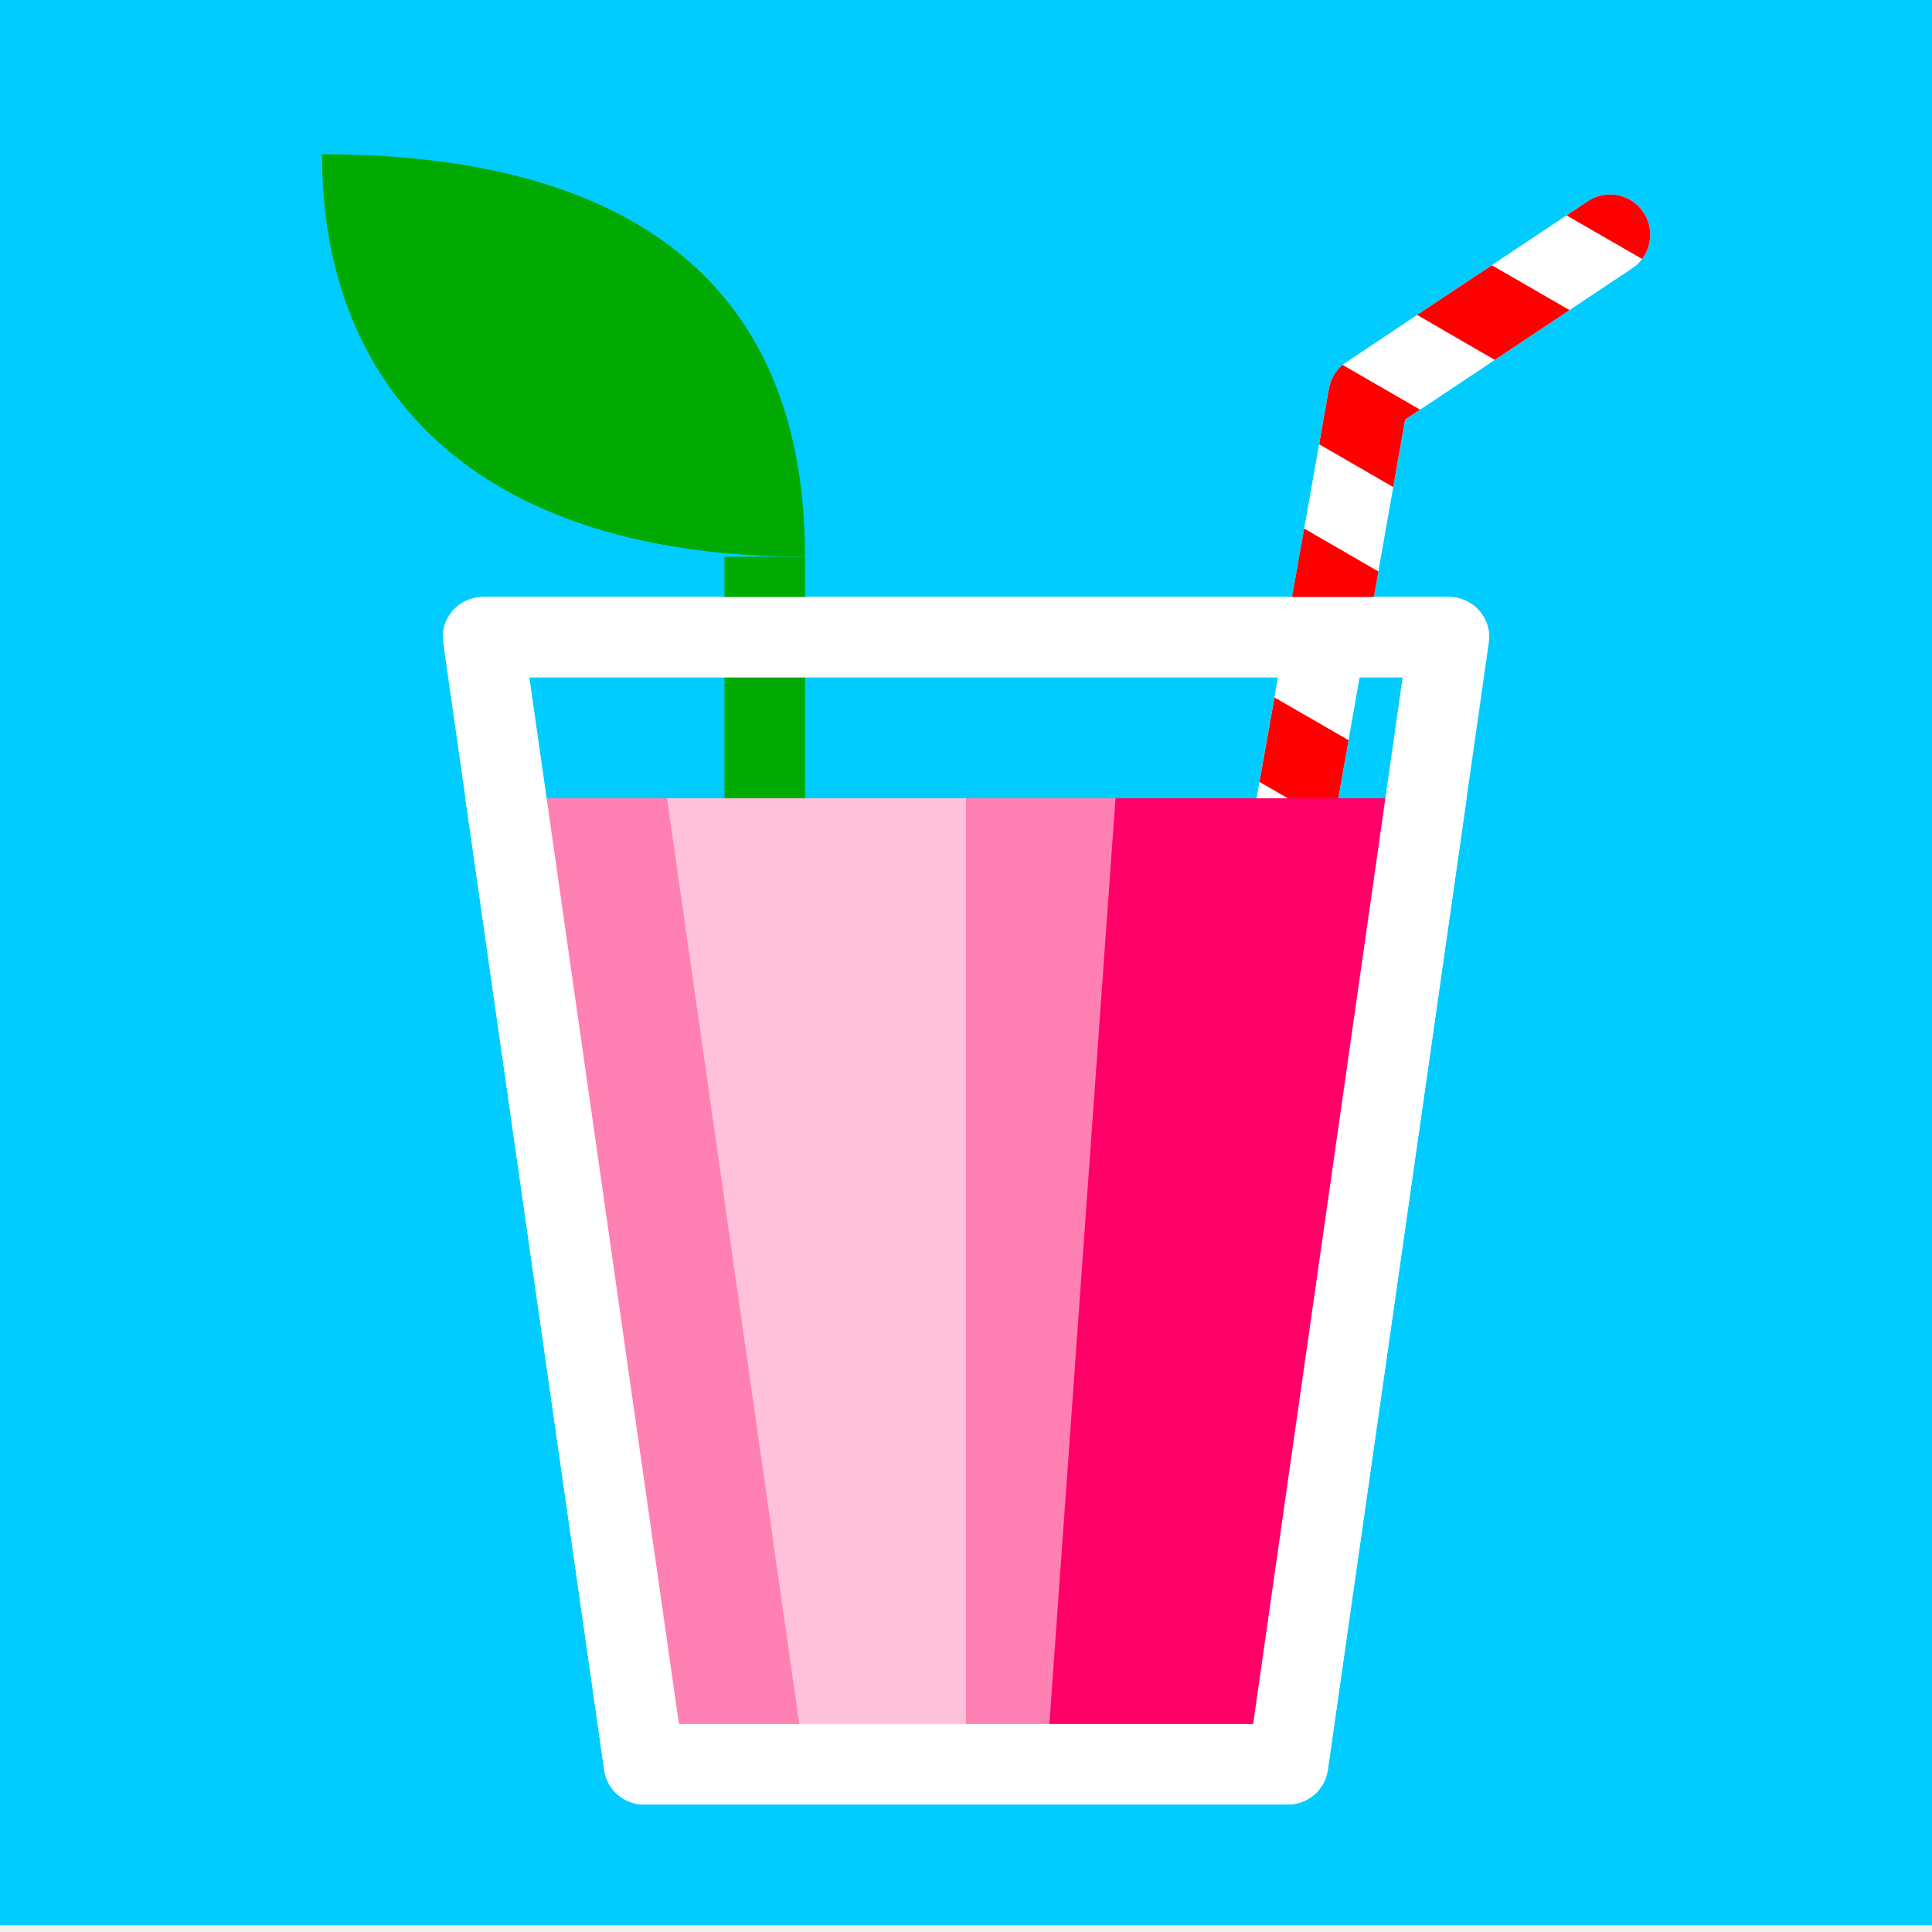
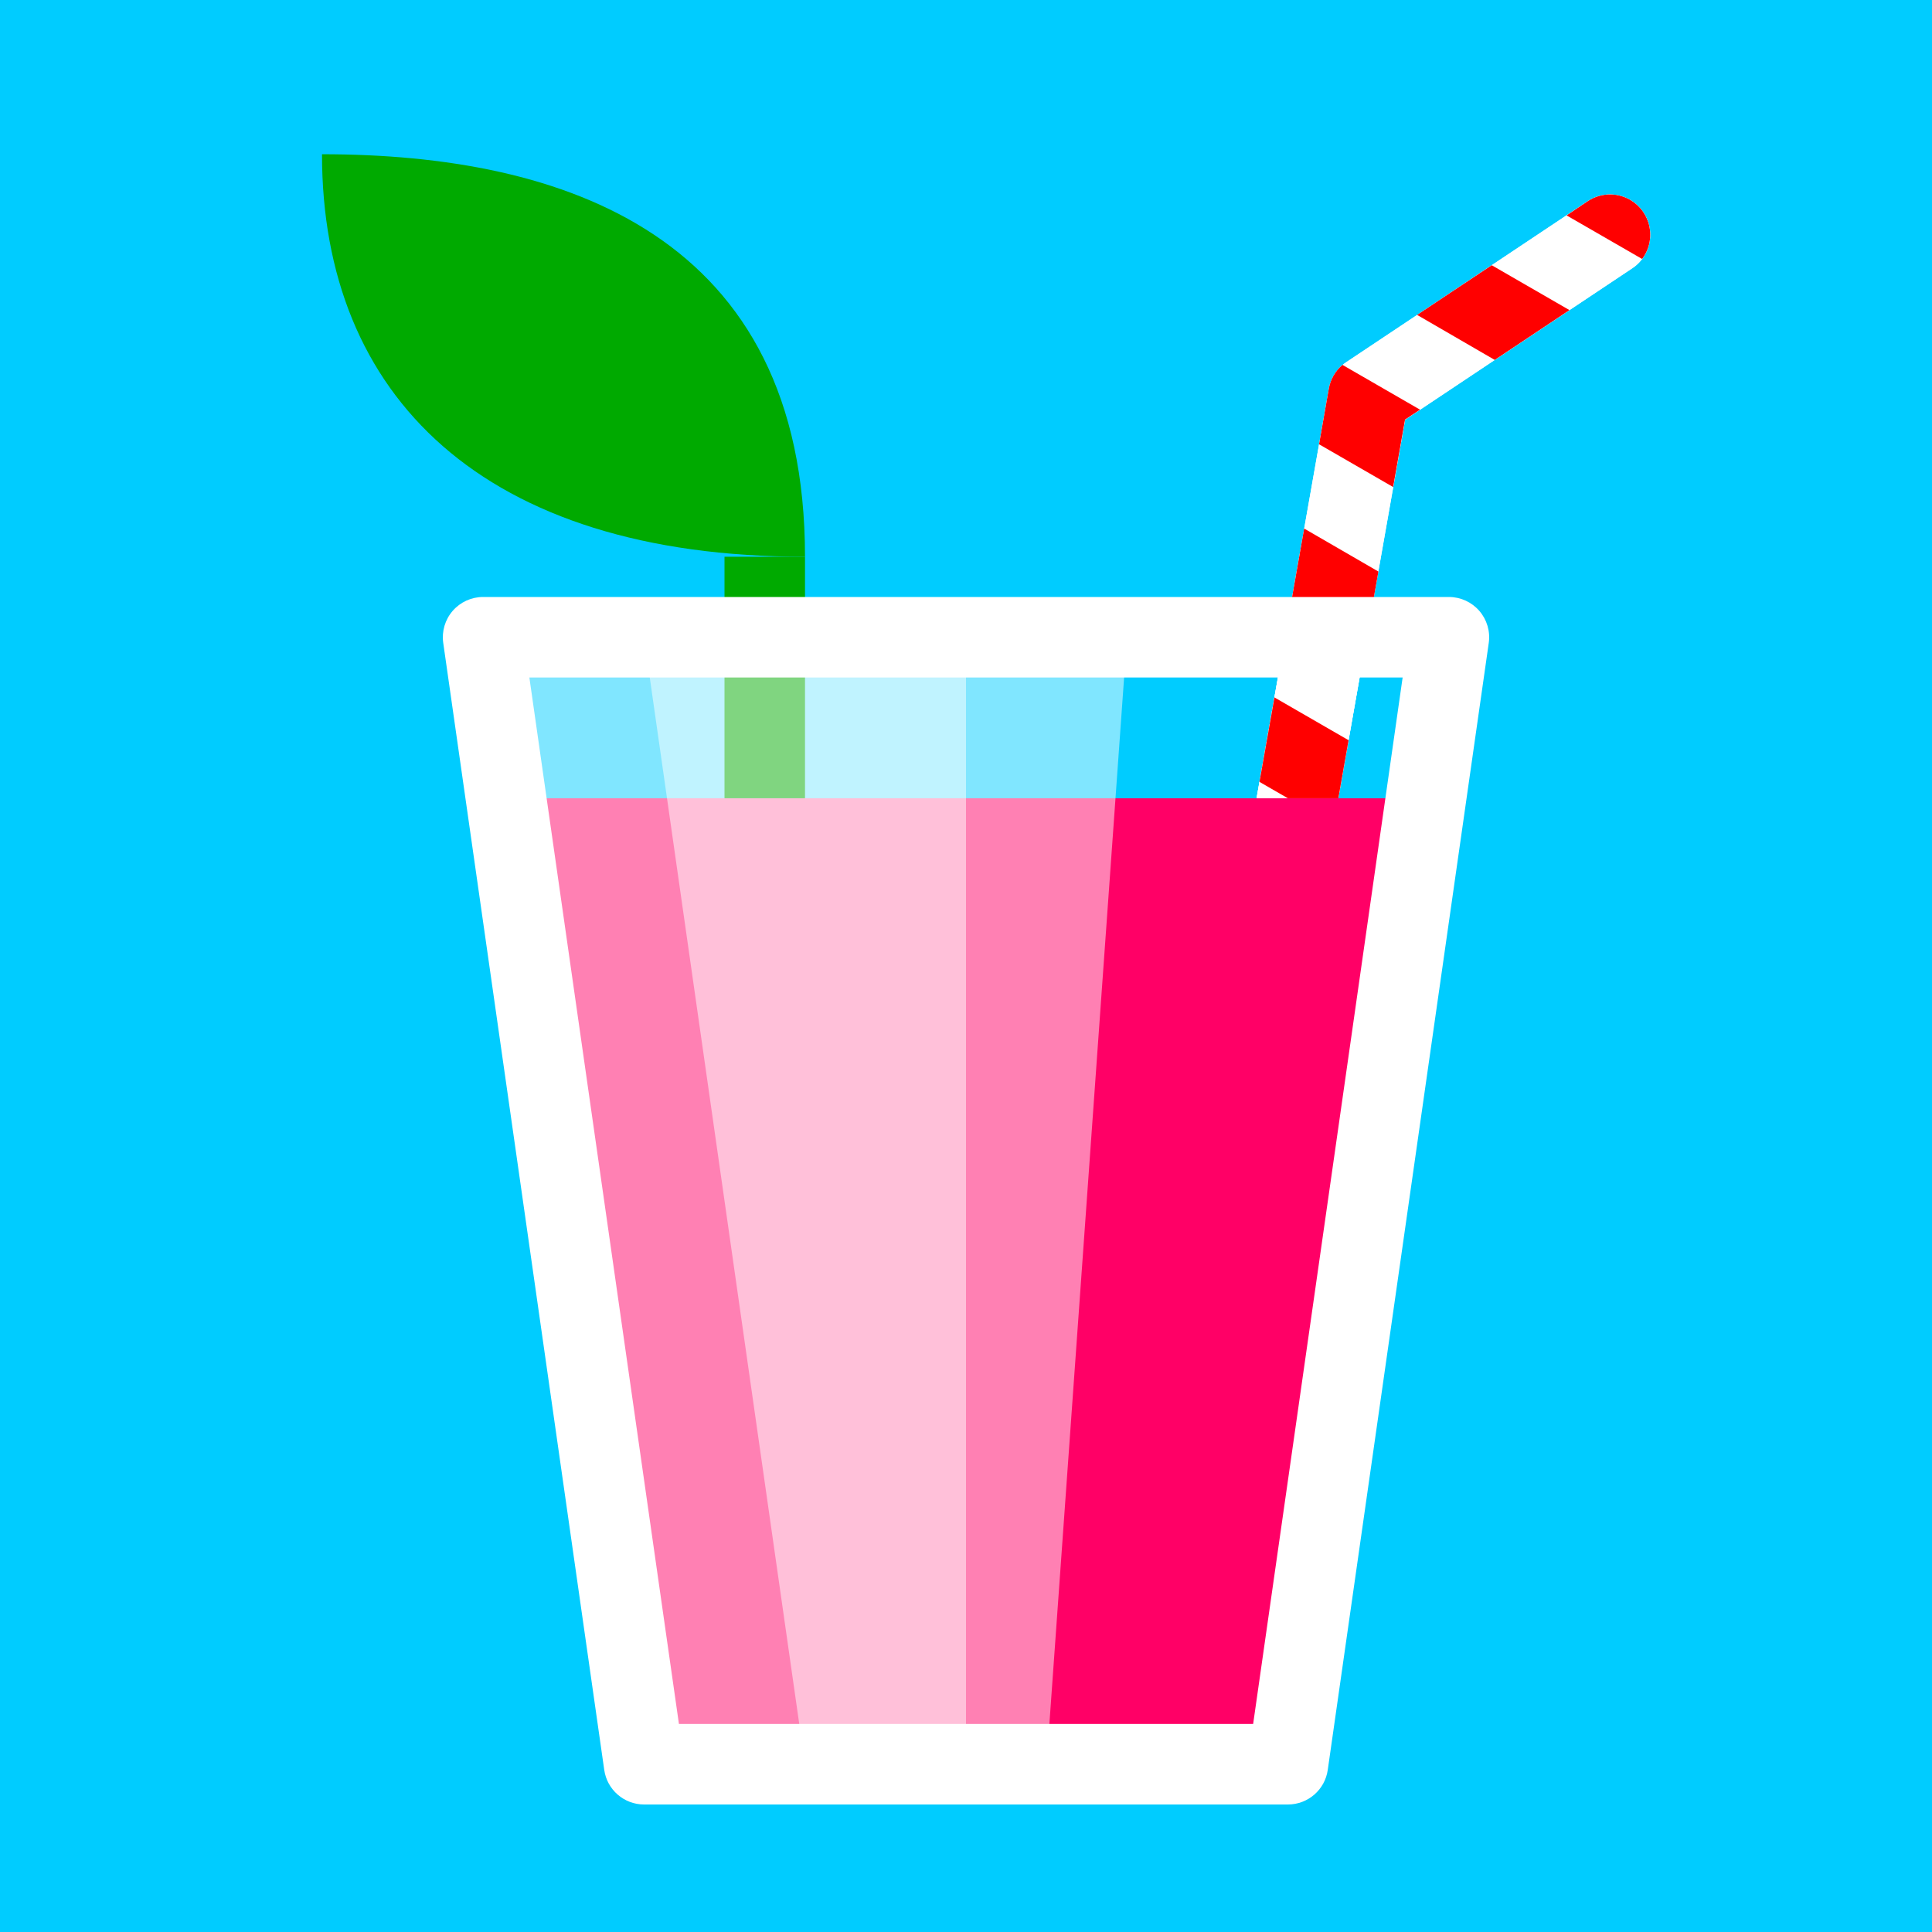
<svg xmlns="http://www.w3.org/2000/svg" width="24" height="24" viewBox="0 0 24 24" version="1.1" id="svg6">
  <defs id="defs10" />
-   <g id="g2586" transform="translate(0,-28.08398)">
-     <path style="fill:none;stroke:#ffffff;stroke-width:1px;stroke-linecap:round;stroke-linejoin:round;stroke-opacity:1" d="m 14,50 3,-17 3,-2" id="path2524" />
-     <rect style="fill:#00ccff" id="rect2431" width="24" height="24" x="0" y="28" ry="0" />
-     <path style="fill:#00ccff;stroke:none;stroke-width:1px;stroke-linecap:butt;stroke-linejoin:miter;stroke-opacity:1" d="M 9,50 7,36 h 10 l -2,14 z" id="path2433" />
-     <path style="fill:#ff0000;stroke:#ffffff;stroke-width:1px;stroke-linecap:round;stroke-linejoin:round;stroke-opacity:1" d="M 8,50 6,36 h 12 l -2,14 z" id="path2437" />
-     <path style="fill:none;stroke:#ffffff;stroke-width:1px;stroke-linecap:round;stroke-linejoin:round;stroke-opacity:1" d="m 14,50 3,-17 3,-2" id="path2461" />
-     <path id="rect2481" style="fill:#ff0000;fill-opacity:1;stroke:none;stroke-width:3.78;stroke-linecap:round;stroke-linejoin:round;stroke-opacity:1" d="m 20.016,30.5 a 0.5,0.5 0 0 0 -0.293,0.084 l -0.262,0.176 0.938,0.541 A 0.5,0.5 0 0 0 20.416,30.723 0.5,0.5 0 0 0 20.016,30.5 Z m -1.484,0.879 -0.928,0.617 0.965,0.559 0.928,-0.619 z m -1.854,1.238 a 0.5,0.5 0 0 0 -0.17,0.297 l -0.121,0.689 0.92,0.531 0.148,-0.838 0.186,-0.123 z m -0.477,2.033 -0.186,1.049 0.922,0.533 0.186,-1.049 z m -0.369,2.098 -0.186,1.049 0.92,0.531 0.186,-1.049 z m -0.371,2.096 -0.184,1.047 0.92,0.531 0.186,-1.047 z m -0.369,2.096 -0.186,1.047 0.922,0.533 0.184,-1.049 z m -0.371,2.096 -0.184,1.049 0.92,0.531 0.186,-1.047 z" />
-     <path style="color:#000000;font-style:normal;font-variant:normal;font-weight:normal;font-stretch:normal;font-size:medium;line-height:normal;font-family:sans-serif;font-variant-ligatures:normal;font-variant-position:normal;font-variant-caps:normal;font-variant-numeric:normal;font-variant-alternates:normal;font-variant-east-asian:normal;font-feature-settings:normal;font-variation-settings:normal;text-indent:0;text-align:start;text-decoration:none;text-decoration-line:none;text-decoration-style:solid;text-decoration-color:#000000;letter-spacing:normal;word-spacing:normal;text-transform:none;writing-mode:lr-tb;direction:ltr;text-orientation:mixed;dominant-baseline:auto;baseline-shift:baseline;text-anchor:start;white-space:normal;shape-padding:0;shape-margin:0;inline-size:0;clip-rule:nonzero;display:inline;overflow:visible;visibility:visible;isolation:auto;mix-blend-mode:normal;color-interpolation:sRGB;color-interpolation-filters:linearRGB;solid-color:#000000;solid-opacity:1;vector-effect:none;fill:#ff0066;fill-opacity:1;fill-rule:nonzero;stroke:none;stroke-width:1px;stroke-linecap:round;stroke-linejoin:round;stroke-miterlimit:4;stroke-dasharray:none;stroke-dashoffset:0;stroke-opacity:1;color-rendering:auto;image-rendering:auto;shape-rendering:auto;text-rendering:auto;enable-background:accumulate;stop-color:#000000" d="M 8,50 6,36 h 12 l -2,14 z" id="path2449" />
-     <path style="fill:#ffffff;fill-opacity:0.5;stroke:none;stroke-width:1px;stroke-linecap:butt;stroke-linejoin:miter;stroke-opacity:1" d="m 8,36 2,14 h 1 1 V 36 Z" id="path2441" />
-     <path style="fill:#ffffff;fill-opacity:0.5;stroke:none;stroke-width:1px;stroke-linecap:butt;stroke-linejoin:miter;stroke-opacity:1" d="M 14,36 13,50 H 8 L 6,36 Z" id="path2443" />
-     <rect style="fill:#00ccff;stroke-width:0.276" id="rect2455" width="22" height="2" x="0" y="36" ry="0" />
-     <path id="path2540" style="color:#000000;font-style:normal;font-variant:normal;font-weight:normal;font-stretch:normal;font-size:medium;line-height:normal;font-family:sans-serif;font-variant-ligatures:normal;font-variant-position:normal;font-variant-caps:normal;font-variant-numeric:normal;font-variant-alternates:normal;font-variant-east-asian:normal;font-feature-settings:normal;font-variation-settings:normal;text-indent:0;text-align:start;text-decoration:none;text-decoration-line:none;text-decoration-style:solid;text-decoration-color:#000000;letter-spacing:normal;word-spacing:normal;text-transform:none;writing-mode:lr-tb;direction:ltr;text-orientation:mixed;dominant-baseline:auto;baseline-shift:baseline;text-anchor:start;white-space:normal;shape-padding:0;shape-margin:0;inline-size:0;clip-rule:nonzero;display:inline;overflow:visible;visibility:visible;opacity:1;isolation:auto;mix-blend-mode:normal;color-interpolation:sRGB;color-interpolation-filters:linearRGB;solid-color:#000000;solid-opacity:1;vector-effect:none;fill:#ffffff;fill-opacity:1;fill-rule:nonzero;stroke:none;stroke-linecap:round;stroke-linejoin:round;stroke-miterlimit:4;stroke-dasharray:none;stroke-dashoffset:0;stroke-opacity:1;color-rendering:auto;image-rendering:auto;shape-rendering:auto;text-rendering:auto;enable-background:accumulate;stop-color:#000000;stop-opacity:1" d="M 16.018,35.693 15.609,38 H 16.625 l 0.406,-2.307 z" />
-     <g id="g2459">
-       <rect style="fill:#00aa00;stroke-width:1.118" id="rect2435" width="1" height="3" x="9" y="35" />
-       <path style="fill:#00aa00;stroke:none;stroke-width:1px;stroke-linecap:butt;stroke-linejoin:miter;stroke-opacity:1" d="m 4,30 c 3,0 6,1 6,5 -4,0 -6,-2 -6,-5 z" id="path2439" />
-     </g>
-     <path style="color:#000000;font-style:normal;font-variant:normal;font-weight:normal;font-stretch:normal;font-size:medium;line-height:normal;font-family:sans-serif;font-variant-ligatures:normal;font-variant-position:normal;font-variant-caps:normal;font-variant-numeric:normal;font-variant-alternates:normal;font-variant-east-asian:normal;font-feature-settings:normal;font-variation-settings:normal;text-indent:0;text-align:start;text-decoration:none;text-decoration-line:none;text-decoration-style:solid;text-decoration-color:#000000;letter-spacing:normal;word-spacing:normal;text-transform:none;writing-mode:lr-tb;direction:ltr;text-orientation:mixed;dominant-baseline:auto;baseline-shift:baseline;text-anchor:start;white-space:normal;shape-padding:0;shape-margin:0;inline-size:0;clip-rule:nonzero;display:inline;overflow:visible;visibility:visible;isolation:auto;mix-blend-mode:normal;color-interpolation:sRGB;color-interpolation-filters:linearRGB;solid-color:#000000;solid-opacity:1;vector-effect:none;fill:#ffffff;fill-opacity:1;fill-rule:nonzero;stroke:none;stroke-linecap:round;stroke-linejoin:round;stroke-miterlimit:4;stroke-dasharray:none;stroke-dashoffset:0;stroke-opacity:1;color-rendering:auto;image-rendering:auto;shape-rendering:auto;text-rendering:auto;enable-background:accumulate;stop-color:#000000" d="m 6,35.5 a 0.5,0.5 0 0 0 -0.494,0.57 l 2,14 A 0.5,0.5 0 0 0 8,50.5 h 8 a 0.5,0.5 0 0 0 0.494,-0.43 l 2,-14 A 0.5,0.5 0 0 0 18,35.5 Z m 0.576,1 H 17.424 l -1.857,13 H 8.434 Z" id="path2451" />
-     <path id="path2532" style="fill:#ff0000;fill-opacity:1;stroke:none;stroke-width:3.78;stroke-linecap:round;stroke-linejoin:round;stroke-opacity:1" d="M 15.832,36.748 15.646,37.797 15.998,38 H 16.625 l 0.127,-0.721 z" />
+   <rect style="fill:#00ccff;fill-opacity:1;stroke:none;stroke-width:3.78;stroke-linecap:round;stroke-linejoin:round;stroke-opacity:0.386" id="rect2788" width="24" height="24" x="0" y="0" />
+   <path style="fill:none;stroke:#ffffff;stroke-width:1px;stroke-linecap:round;stroke-linejoin:round;stroke-opacity:1" d="m 14,21.916 3,-17 3,-2" id="path2524" />
+   <path style="fill:none;stroke:#ffffff;stroke-width:1px;stroke-linecap:round;stroke-linejoin:round;stroke-opacity:1" d="m 14,21.916 3,-17 3,-2" id="path2461" />
+   <path id="rect2481" style="fill:#ff0000;fill-opacity:1;stroke:none;stroke-width:3.78;stroke-linecap:round;stroke-linejoin:round;stroke-opacity:1" d="m 20.016,2.416 a 0.5,0.5 0 0 0 -0.293,0.084 l -0.262,0.176 0.938,0.541 A 0.5,0.5 0 0 0 20.416,2.639 0.5,0.5 0 0 0 20.016,2.416 Z M 18.531,3.295 17.604,3.912 18.568,4.471 19.496,3.852 Z m -1.854,1.238 a 0.5,0.5 0 0 0 -0.17,0.297 l -0.121,0.689 0.92,0.531 0.148,-0.838 0.186,-0.123 z M 16.201,6.566 16.016,7.615 16.938,8.148 17.123,7.1 Z m -0.369,2.098 -0.186,1.049 0.92,0.531 0.186,-1.049 z m -0.371,2.096 -0.184,1.047 0.92,0.531 0.186,-1.047 z m -0.369,2.096 -0.186,1.047 0.922,0.533 0.184,-1.049 z M 14.721,14.951 14.537,16 l 0.92,0.531 0.186,-1.047 z" />
+   <path id="path2449" style="color:#000000;font-style:normal;font-variant:normal;font-weight:normal;font-stretch:normal;font-size:medium;line-height:normal;font-family:sans-serif;font-variant-ligatures:normal;font-variant-position:normal;font-variant-caps:normal;font-variant-numeric:normal;font-variant-alternates:normal;font-variant-east-asian:normal;font-feature-settings:normal;font-variation-settings:normal;text-indent:0;text-align:start;text-decoration:none;text-decoration-line:none;text-decoration-style:solid;text-decoration-color:#000000;letter-spacing:normal;word-spacing:normal;text-transform:none;writing-mode:lr-tb;direction:ltr;text-orientation:mixed;dominant-baseline:auto;baseline-shift:baseline;text-anchor:start;white-space:normal;shape-padding:0;shape-margin:0;inline-size:0;clip-rule:nonzero;display:inline;overflow:visible;visibility:visible;isolation:auto;mix-blend-mode:normal;color-interpolation:sRGB;color-interpolation-filters:linearRGB;solid-color:#000000;solid-opacity:1;vector-effect:none;fill:#ff0066;fill-opacity:1;fill-rule:nonzero;stroke:none;stroke-width:1px;stroke-linecap:round;stroke-linejoin:round;stroke-miterlimit:4;stroke-dasharray:none;stroke-dashoffset:0;stroke-opacity:1;color-rendering:auto;image-rendering:auto;shape-rendering:auto;text-rendering:auto;enable-background:accumulate;stop-color:#000000" d="M 6.285 9.916 L 8 21.916 L 16 21.916 L 17.715 9.916 L 6.285 9.916 z " />
+   <path style="fill:#ffffff;fill-opacity:0.5;stroke:none;stroke-width:1px;stroke-linecap:butt;stroke-linejoin:miter;stroke-opacity:1" d="m 8,7.916 2,14 h 1 1 v -14 z" id="path2441" />
+   <g id="g2459" transform="translate(0,-28.08398)">
+     <rect style="fill:#00aa00;stroke-width:1.118" id="rect2435" width="1" height="3" x="9" y="35" />
+     <path style="fill:#00aa00;stroke:none;stroke-width:1px;stroke-linecap:butt;stroke-linejoin:miter;stroke-opacity:1" d="m 4,30 c 3,0 6,1 6,5 -4,0 -6,-2 -6,-5 z" id="path2439" />
  </g>
+   <path style="fill:#ffffff;fill-opacity:0.5;stroke:none;stroke-width:1px;stroke-linecap:butt;stroke-linejoin:miter;stroke-opacity:1" d="m 14,7.916 -1,14 H 8 l -2,-14 z" id="path2443" />
+   <path id="path2540" style="color:#000000;font-style:normal;font-variant:normal;font-weight:normal;font-stretch:normal;font-size:medium;line-height:normal;font-family:sans-serif;font-variant-ligatures:normal;font-variant-position:normal;font-variant-caps:normal;font-variant-numeric:normal;font-variant-alternates:normal;font-variant-east-asian:normal;font-feature-settings:normal;font-variation-settings:normal;text-indent:0;text-align:start;text-decoration:none;text-decoration-line:none;text-decoration-style:solid;text-decoration-color:#000000;letter-spacing:normal;word-spacing:normal;text-transform:none;writing-mode:lr-tb;direction:ltr;text-orientation:mixed;dominant-baseline:auto;baseline-shift:baseline;text-anchor:start;white-space:normal;shape-padding:0;shape-margin:0;inline-size:0;clip-rule:nonzero;display:inline;overflow:visible;visibility:visible;isolation:auto;mix-blend-mode:normal;color-interpolation:sRGB;color-interpolation-filters:linearRGB;solid-color:#000000;solid-opacity:1;vector-effect:none;fill:#ffffff;fill-opacity:1;fill-rule:nonzero;stroke:none;stroke-linecap:round;stroke-linejoin:round;stroke-miterlimit:4;stroke-dasharray:none;stroke-dashoffset:0;stroke-opacity:1;color-rendering:auto;image-rendering:auto;shape-rendering:auto;text-rendering:auto;enable-background:accumulate;stop-color:#000000" d="M 16.018,7.609 15.609,9.916 H 16.625 l 0.406,-2.307 z" />
+   <path style="color:#000000;font-style:normal;font-variant:normal;font-weight:normal;font-stretch:normal;font-size:medium;line-height:normal;font-family:sans-serif;font-variant-ligatures:normal;font-variant-position:normal;font-variant-caps:normal;font-variant-numeric:normal;font-variant-alternates:normal;font-variant-east-asian:normal;font-feature-settings:normal;font-variation-settings:normal;text-indent:0;text-align:start;text-decoration:none;text-decoration-line:none;text-decoration-style:solid;text-decoration-color:#000000;letter-spacing:normal;word-spacing:normal;text-transform:none;writing-mode:lr-tb;direction:ltr;text-orientation:mixed;dominant-baseline:auto;baseline-shift:baseline;text-anchor:start;white-space:normal;shape-padding:0;shape-margin:0;inline-size:0;clip-rule:nonzero;display:inline;overflow:visible;visibility:visible;isolation:auto;mix-blend-mode:normal;color-interpolation:sRGB;color-interpolation-filters:linearRGB;solid-color:#000000;solid-opacity:1;vector-effect:none;fill:#ffffff;fill-opacity:1;fill-rule:nonzero;stroke:none;stroke-linecap:round;stroke-linejoin:round;stroke-miterlimit:4;stroke-dasharray:none;stroke-dashoffset:0;stroke-opacity:1;color-rendering:auto;image-rendering:auto;shape-rendering:auto;text-rendering:auto;enable-background:accumulate;stop-color:#000000" d="M 6,7.416 A 0.5,0.5 0 0 0 5.506,7.986 l 2,14 A 0.5,0.5 0 0 0 8,22.416 h 8 a 0.5,0.5 0 0 0 0.494,-0.43 l 2,-14 A 0.5,0.5 0 0 0 18,7.416 Z m 0.576,1 H 17.424 l -1.857,13 H 8.434 Z" id="path2451" />
+   <path id="path2532" style="fill:#ff0000;fill-opacity:1;stroke:none;stroke-width:3.78;stroke-linecap:round;stroke-linejoin:round;stroke-opacity:1" d="m 15.832,8.664 -0.186,1.049 0.352,0.203 H 16.625 l 0.127,-0.721 z" />
</svg>
